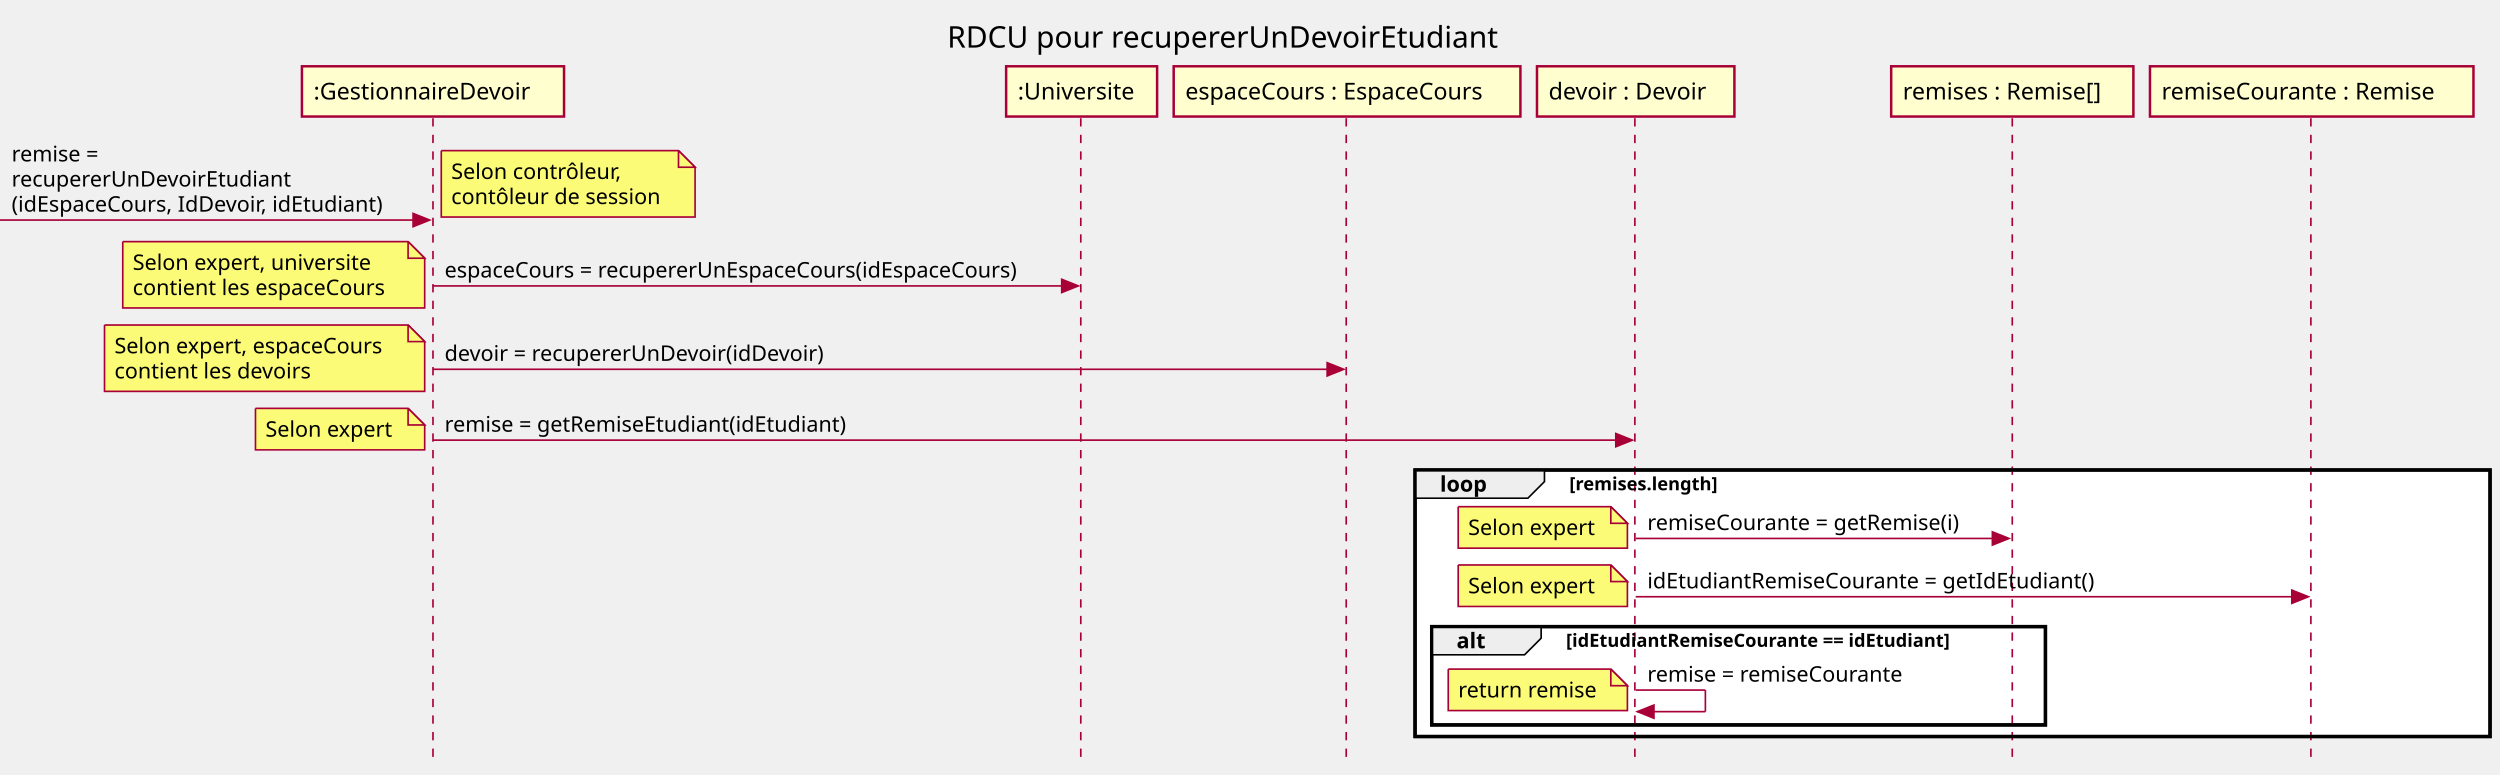
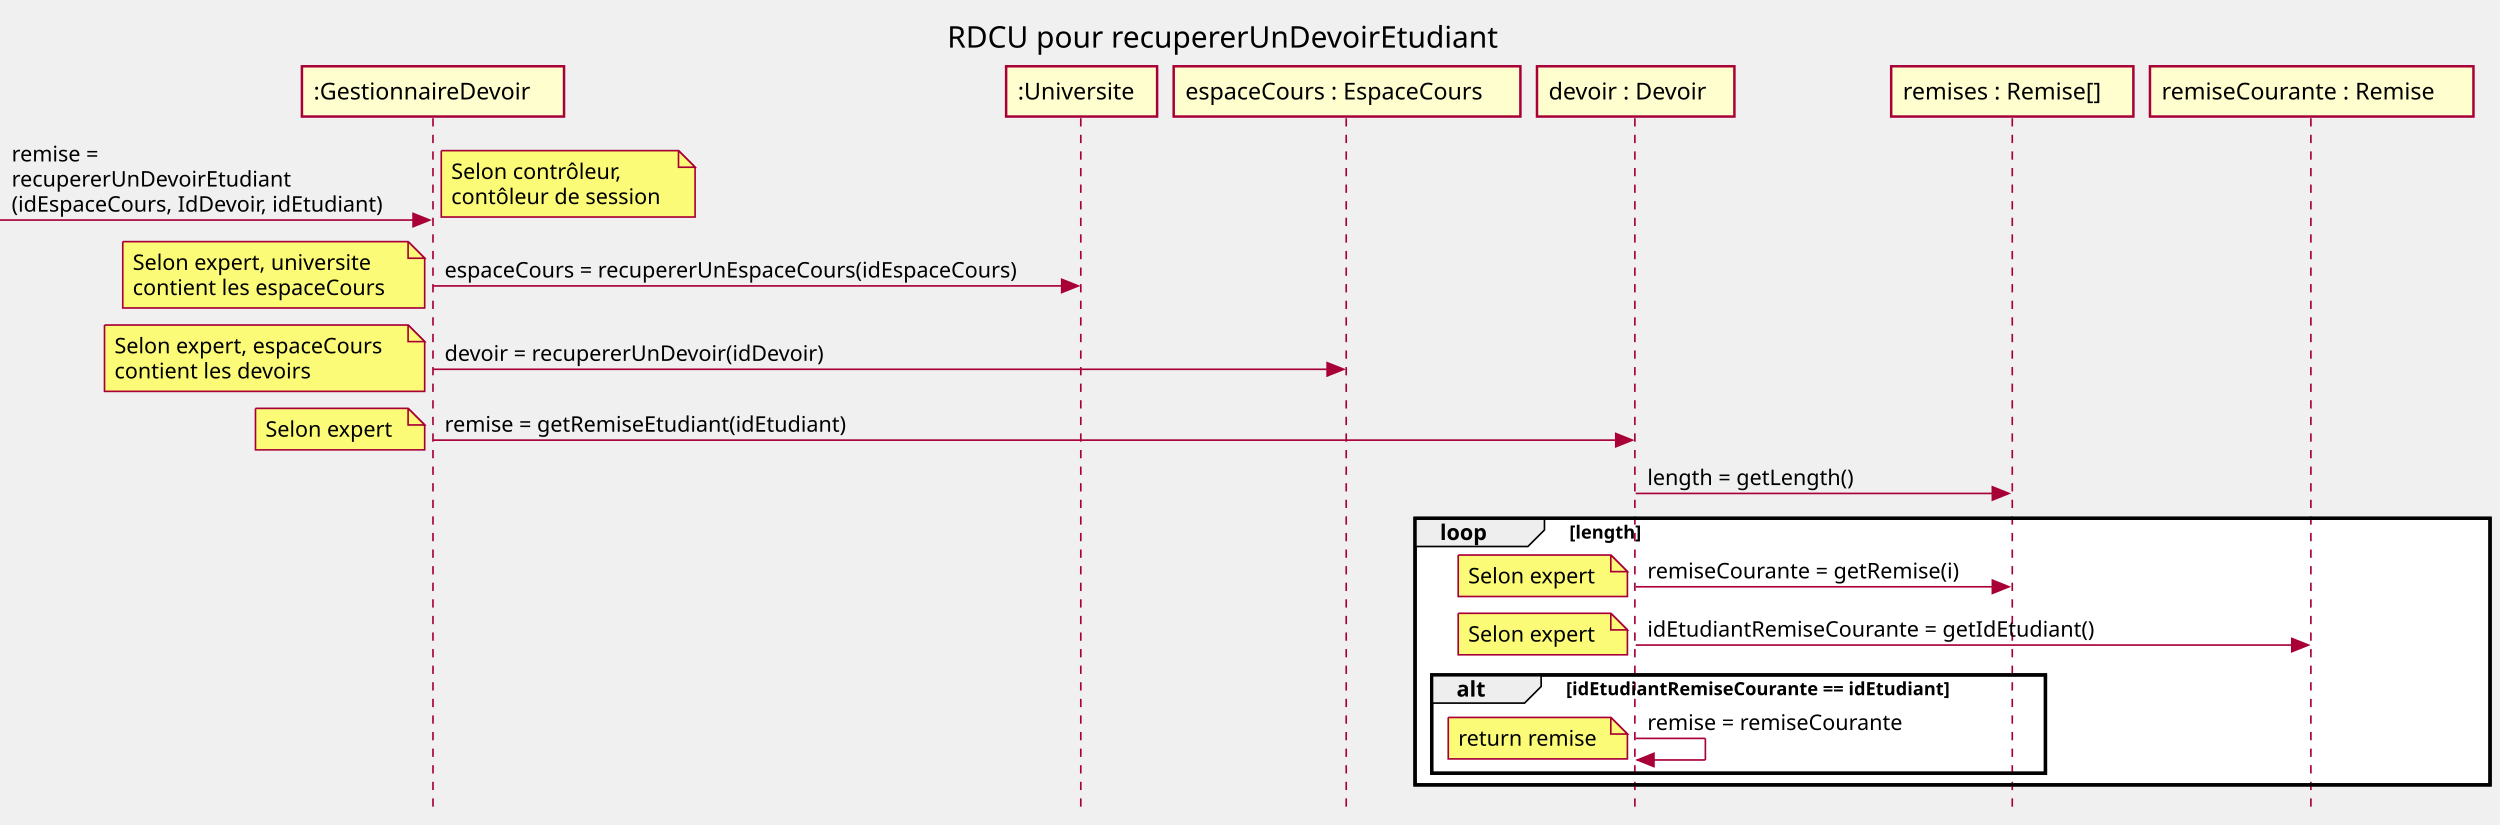
- <svg xmlns="http://www.w3.org/2000/svg" contentScriptType="application/ecmascript" contentStyleType="text/css" height="467px" preserveAspectRatio="none" style="width:1507px;height:467px;background:#FFFFFF;" version="1.1" viewBox="0 0 1507 467" width="1507px" zoomAndPan="magnify">
+ <svg xmlns="http://www.w3.org/2000/svg" contentScriptType="application/ecmascript" contentStyleType="text/css" height="497px" preserveAspectRatio="none" style="width:1507px;height:497px;background:#FFFFFF;" version="1.1" viewBox="0 0 1507 497" width="1507px" zoomAndPan="magnify">
  <defs />
  <g>
    <text fill="#000000" font-family="Verdana" font-size="18" lengthAdjust="spacing" textLength="369" x="571" y="28.708">RDCU pour recupererUnDevoirEtudiant</text>
-     <rect fill="#FFFFFF" height="160.664" style="stroke:#000000;stroke-width:2.0;" width="648" x="853" y="283.312" />
-     <rect fill="#FFFFFF" height="59.266" style="stroke:#000000;stroke-width:2.0;" width="370" x="863" y="377.711" />
-     <line style="stroke:#A80036;stroke-width:1.0;stroke-dasharray:5.0,5.0;" x1="261" x2="261" y1="71.25" y2="460.977" />
-     <line style="stroke:#A80036;stroke-width:1.0;stroke-dasharray:5.0,5.0;" x1="651.5" x2="651.5" y1="71.25" y2="460.977" />
-     <line style="stroke:#A80036;stroke-width:1.0;stroke-dasharray:5.0,5.0;" x1="811.5" x2="811.5" y1="71.25" y2="460.977" />
-     <line style="stroke:#A80036;stroke-width:1.0;stroke-dasharray:5.0,5.0;" x1="985.5" x2="985.5" y1="71.25" y2="460.977" />
-     <line style="stroke:#A80036;stroke-width:1.0;stroke-dasharray:5.0,5.0;" x1="1213" x2="1213" y1="71.25" y2="460.977" />
-     <line style="stroke:#A80036;stroke-width:1.0;stroke-dasharray:5.0,5.0;" x1="1393" x2="1393" y1="71.25" y2="460.977" />
+     <rect fill="#FFFFFF" height="160.664" style="stroke:#000000;stroke-width:2.0;" width="648" x="853" y="312.445" />
+     <rect fill="#FFFFFF" height="59.266" style="stroke:#000000;stroke-width:2.0;" width="370" x="863" y="406.844" />
+     <line style="stroke:#A80036;stroke-width:1.0;stroke-dasharray:5.0,5.0;" x1="261" x2="261" y1="71.25" y2="490.109" />
+     <line style="stroke:#A80036;stroke-width:1.0;stroke-dasharray:5.0,5.0;" x1="651.5" x2="651.5" y1="71.25" y2="490.109" />
+     <line style="stroke:#A80036;stroke-width:1.0;stroke-dasharray:5.0,5.0;" x1="811.5" x2="811.5" y1="71.25" y2="490.109" />
+     <line style="stroke:#A80036;stroke-width:1.0;stroke-dasharray:5.0,5.0;" x1="985.5" x2="985.5" y1="71.25" y2="490.109" />
+     <line style="stroke:#A80036;stroke-width:1.0;stroke-dasharray:5.0,5.0;" x1="1213" x2="1213" y1="71.25" y2="490.109" />
+     <line style="stroke:#A80036;stroke-width:1.0;stroke-dasharray:5.0,5.0;" x1="1393" x2="1393" y1="71.25" y2="490.109" />
    <rect fill="#FEFECE" height="30.297" style="stroke:#A80036;stroke-width:1.5;" width="158" x="182" y="39.953" />
    <text fill="#000000" font-family="Verdana" font-size="14" lengthAdjust="spacing" textLength="144" x="189" y="59.948">:GestionnaireDevoir</text>
    <rect fill="#FEFECE" height="30.297" style="stroke:#A80036;stroke-width:1.5;" width="91" x="606.5" y="39.953" />
    <text fill="#000000" font-family="Verdana" font-size="14" lengthAdjust="spacing" textLength="77" x="613.5" y="59.948">:Universite</text>
    <rect fill="#FEFECE" height="30.297" style="stroke:#A80036;stroke-width:1.5;" width="209" x="707.5" y="39.953" />
    <text fill="#000000" font-family="Verdana" font-size="14" lengthAdjust="spacing" textLength="195" x="714.5" y="59.948">espaceCours : EspaceCours</text>
    <rect fill="#FEFECE" height="30.297" style="stroke:#A80036;stroke-width:1.5;" width="119" x="926.5" y="39.953" />
    <text fill="#000000" font-family="Verdana" font-size="14" lengthAdjust="spacing" textLength="105" x="933.5" y="59.948">devoir : Devoir</text>
    <rect fill="#FEFECE" height="30.297" style="stroke:#A80036;stroke-width:1.5;" width="146" x="1140" y="39.953" />
    <text fill="#000000" font-family="Verdana" font-size="14" lengthAdjust="spacing" textLength="132" x="1147" y="59.948">remises : Remise[]</text>
    <rect fill="#FEFECE" height="30.297" style="stroke:#A80036;stroke-width:1.5;" width="195" x="1296" y="39.953" />
    <text fill="#000000" font-family="Verdana" font-size="14" lengthAdjust="spacing" textLength="181" x="1303" y="59.948">remiseCourante : Remise</text>
    <polygon fill="#A80036" points="249,128.648,259,132.648,249,136.648" style="stroke:#A80036;stroke-width:1.0;" />
    <line style="stroke:#A80036;stroke-width:1.0;" x1="0" x2="255" y1="132.648" y2="132.648" />
    <text fill="#000000" font-family="Verdana" font-size="13" lengthAdjust="spacing" textLength="58" x="7" y="97.317">remise =</text>
    <text fill="#000000" font-family="Verdana" font-size="13" lengthAdjust="spacing" textLength="174" x="7" y="112.45">recupererUnDevoirEtudiant</text>
    <text fill="#000000" font-family="Verdana" font-size="13" lengthAdjust="spacing" textLength="237" x="7" y="127.582">(idEspaceCours, IdDevoir, idEtudiant)</text>
    <path d="M266,90.816 L266,130.816 L419,130.816 L419,100.816 L409,90.816 L266,90.816 " fill="#FBFB77" style="stroke:#A80036;stroke-width:1.0;" />
    <path d="M409,90.816 L409,100.816 L419,100.816 L409,90.816 " fill="#FBFB77" style="stroke:#A80036;stroke-width:1.0;" />
    <text fill="#000000" font-family="Verdana" font-size="13" lengthAdjust="spacing" textLength="108" x="272" y="107.883">Selon contrôleur,</text>
    <text fill="#000000" font-family="Verdana" font-size="13" lengthAdjust="spacing" textLength="132" x="272" y="123.016">contôleur de session</text>
    <polygon fill="#A80036" points="640,168.348,650,172.348,640,176.348" style="stroke:#A80036;stroke-width:1.0;" />
    <line style="stroke:#A80036;stroke-width:1.0;" x1="261" x2="646" y1="172.348" y2="172.348" />
    <text fill="#000000" font-family="Verdana" font-size="13" lengthAdjust="spacing" textLength="367" x="268" y="167.282">espaceCours = recupererUnEspaceCours(idEspaceCours)</text>
    <path d="M74,145.648 L74,185.648 L256,185.648 L256,155.648 L246,145.648 L74,145.648 " fill="#FBFB77" style="stroke:#A80036;stroke-width:1.0;" />
    <path d="M246,145.648 L246,155.648 L256,155.648 L246,145.648 " fill="#FBFB77" style="stroke:#A80036;stroke-width:1.0;" />
    <text fill="#000000" font-family="Verdana" font-size="13" lengthAdjust="spacing" textLength="152" x="80" y="162.715">Selon expert, universite</text>
    <text fill="#000000" font-family="Verdana" font-size="13" lengthAdjust="spacing" textLength="161" x="80" y="177.848">contient les espaceCours</text>
    <polygon fill="#A80036" points="800,218.613,810,222.613,800,226.613" style="stroke:#A80036;stroke-width:1.0;" />
    <line style="stroke:#A80036;stroke-width:1.0;" x1="261" x2="806" y1="222.613" y2="222.613" />
    <text fill="#000000" font-family="Verdana" font-size="13" lengthAdjust="spacing" textLength="242" x="268" y="217.547">devoir = recupererUnDevoir(idDevoir)</text>
    <path d="M63,195.914 L63,235.914 L256,235.914 L256,205.914 L246,195.914 L63,195.914 " fill="#FBFB77" style="stroke:#A80036;stroke-width:1.0;" />
    <path d="M246,195.914 L246,205.914 L256,205.914 L246,195.914 " fill="#FBFB77" style="stroke:#A80036;stroke-width:1.0;" />
    <text fill="#000000" font-family="Verdana" font-size="13" lengthAdjust="spacing" textLength="172" x="69" y="212.981">Selon expert, espaceCours</text>
    <text fill="#000000" font-family="Verdana" font-size="13" lengthAdjust="spacing" textLength="125" x="69" y="228.114">contient les devoirs</text>
    <polygon fill="#A80036" points="974,261.312,984,265.312,974,269.312" style="stroke:#A80036;stroke-width:1.0;" />
    <line style="stroke:#A80036;stroke-width:1.0;" x1="261" x2="980" y1="265.312" y2="265.312" />
    <text fill="#000000" font-family="Verdana" font-size="13" lengthAdjust="spacing" textLength="258" x="268" y="260.247">remise = getRemiseEtudiant(idEtudiant)</text>
    <path d="M154,246.18 L154,271.18 L256,271.18 L256,256.18 L246,246.18 L154,246.18 " fill="#FBFB77" style="stroke:#A80036;stroke-width:1.0;" />
    <path d="M246,246.18 L246,256.18 L256,256.18 L246,246.18 " fill="#FBFB77" style="stroke:#A80036;stroke-width:1.0;" />
    <text fill="#000000" font-family="Verdana" font-size="13" lengthAdjust="spacing" textLength="81" x="160" y="263.247">Selon expert</text>
-     <path d="M853,283.312 L931,283.312 L931,290.312 L921,300.312 L853,300.312 L853,283.312 " fill="#EEEEEE" style="stroke:#000000;stroke-width:1.0;" />
-     <rect fill="none" height="160.664" style="stroke:#000000;stroke-width:2.0;" width="648" x="853" y="283.312" />
-     <text fill="#000000" font-family="Verdana" font-size="13" font-weight="bold" lengthAdjust="spacing" textLength="33" x="868" y="296.379">loop</text>
-     <text fill="#000000" font-family="Verdana" font-size="11" font-weight="bold" lengthAdjust="spacing" textLength="109" x="946" y="295.523">[remises.length]</text>
-     <polygon fill="#A80036" points="1201,320.578,1211,324.578,1201,328.578" style="stroke:#A80036;stroke-width:1.0;" />
-     <line style="stroke:#A80036;stroke-width:1.0;" x1="986" x2="1207" y1="324.578" y2="324.578" />
-     <text fill="#000000" font-family="Verdana" font-size="13" lengthAdjust="spacing" textLength="203" x="993" y="319.512">remiseCourante = getRemise(i)</text>
-     <path d="M879,305.445 L879,330.445 L981,330.445 L981,315.445 L971,305.445 L879,305.445 " fill="#FBFB77" style="stroke:#A80036;stroke-width:1.0;" />
-     <path d="M971,305.445 L971,315.445 L981,315.445 L971,305.445 " fill="#FBFB77" style="stroke:#A80036;stroke-width:1.0;" />
-     <text fill="#000000" font-family="Verdana" font-size="13" lengthAdjust="spacing" textLength="81" x="885" y="322.512">Selon expert</text>
-     <polygon fill="#A80036" points="1381.5,355.711,1391.5,359.711,1381.5,363.711" style="stroke:#A80036;stroke-width:1.0;" />
-     <line style="stroke:#A80036;stroke-width:1.0;" x1="986" x2="1387.5" y1="359.711" y2="359.711" />
-     <text fill="#000000" font-family="Verdana" font-size="13" lengthAdjust="spacing" textLength="284" x="993" y="354.645">idEtudiantRemiseCourante = getIdEtudiant()</text>
-     <path d="M879,340.578 L879,365.578 L981,365.578 L981,350.578 L971,340.578 L879,340.578 " fill="#FBFB77" style="stroke:#A80036;stroke-width:1.0;" />
-     <path d="M971,340.578 L971,350.578 L981,350.578 L971,340.578 " fill="#FBFB77" style="stroke:#A80036;stroke-width:1.0;" />
-     <text fill="#000000" font-family="Verdana" font-size="13" lengthAdjust="spacing" textLength="81" x="885" y="357.645">Selon expert</text>
-     <path d="M863,377.711 L929,377.711 L929,384.711 L919,394.711 L863,394.711 L863,377.711 " fill="#EEEEEE" style="stroke:#000000;stroke-width:1.0;" />
-     <rect fill="none" height="59.266" style="stroke:#000000;stroke-width:2.0;" width="370" x="863" y="377.711" />
-     <text fill="#000000" font-family="Verdana" font-size="13" font-weight="bold" lengthAdjust="spacing" textLength="21" x="878" y="390.778">alt</text>
-     <text fill="#000000" font-family="Verdana" font-size="11" font-weight="bold" lengthAdjust="spacing" textLength="284" x="944" y="389.921">[idEtudiantRemiseCourante == idEtudiant]</text>
-     <line style="stroke:#A80036;stroke-width:1.0;" x1="986" x2="1028" y1="415.977" y2="415.977" />
-     <line style="stroke:#A80036;stroke-width:1.0;" x1="1028" x2="1028" y1="415.977" y2="428.977" />
-     <line style="stroke:#A80036;stroke-width:1.0;" x1="987" x2="1028" y1="428.977" y2="428.977" />
-     <polygon fill="#A80036" points="997,424.977,987,428.977,997,432.977" style="stroke:#A80036;stroke-width:1.0;" />
-     <text fill="#000000" font-family="Verdana" font-size="13" lengthAdjust="spacing" textLength="165" x="993" y="410.911">remise = remiseCourante</text>
-     <path d="M873,403.344 L873,428.344 L981,428.344 L981,413.344 L971,403.344 L873,403.344 " fill="#FBFB77" style="stroke:#A80036;stroke-width:1.0;" />
-     <path d="M971,403.344 L971,413.344 L981,413.344 L971,403.344 " fill="#FBFB77" style="stroke:#A80036;stroke-width:1.0;" />
-     <text fill="#000000" font-family="Verdana" font-size="13" lengthAdjust="spacing" textLength="87" x="879" y="420.411">return remise</text>
+     <polygon fill="#A80036" points="1201,293.445,1211,297.445,1201,301.445" style="stroke:#A80036;stroke-width:1.0;" />
+     <line style="stroke:#A80036;stroke-width:1.0;" x1="986" x2="1207" y1="297.445" y2="297.445" />
+     <text fill="#000000" font-family="Verdana" font-size="13" lengthAdjust="spacing" textLength="133" x="993" y="292.379">length = getLength()</text>
+     <path d="M853,312.445 L931,312.445 L931,319.445 L921,329.445 L853,329.445 L853,312.445 " fill="#EEEEEE" style="stroke:#000000;stroke-width:1.0;" />
+     <rect fill="none" height="160.664" style="stroke:#000000;stroke-width:2.0;" width="648" x="853" y="312.445" />
+     <text fill="#000000" font-family="Verdana" font-size="13" font-weight="bold" lengthAdjust="spacing" textLength="33" x="868" y="325.512">loop</text>
+     <text fill="#000000" font-family="Verdana" font-size="11" font-weight="bold" lengthAdjust="spacing" textLength="53" x="946" y="324.656">[length]</text>
+     <polygon fill="#A80036" points="1201,349.711,1211,353.711,1201,357.711" style="stroke:#A80036;stroke-width:1.0;" />
+     <line style="stroke:#A80036;stroke-width:1.0;" x1="986" x2="1207" y1="353.711" y2="353.711" />
+     <text fill="#000000" font-family="Verdana" font-size="13" lengthAdjust="spacing" textLength="203" x="993" y="348.645">remiseCourante = getRemise(i)</text>
+     <path d="M879,334.578 L879,359.578 L981,359.578 L981,344.578 L971,334.578 L879,334.578 " fill="#FBFB77" style="stroke:#A80036;stroke-width:1.0;" />
+     <path d="M971,334.578 L971,344.578 L981,344.578 L971,334.578 " fill="#FBFB77" style="stroke:#A80036;stroke-width:1.0;" />
+     <text fill="#000000" font-family="Verdana" font-size="13" lengthAdjust="spacing" textLength="81" x="885" y="351.645">Selon expert</text>
+     <polygon fill="#A80036" points="1381.5,384.844,1391.5,388.844,1381.5,392.844" style="stroke:#A80036;stroke-width:1.0;" />
+     <line style="stroke:#A80036;stroke-width:1.0;" x1="986" x2="1387.5" y1="388.844" y2="388.844" />
+     <text fill="#000000" font-family="Verdana" font-size="13" lengthAdjust="spacing" textLength="284" x="993" y="383.778">idEtudiantRemiseCourante = getIdEtudiant()</text>
+     <path d="M879,369.711 L879,394.711 L981,394.711 L981,379.711 L971,369.711 L879,369.711 " fill="#FBFB77" style="stroke:#A80036;stroke-width:1.0;" />
+     <path d="M971,369.711 L971,379.711 L981,379.711 L971,369.711 " fill="#FBFB77" style="stroke:#A80036;stroke-width:1.0;" />
+     <text fill="#000000" font-family="Verdana" font-size="13" lengthAdjust="spacing" textLength="81" x="885" y="386.778">Selon expert</text>
+     <path d="M863,406.844 L929,406.844 L929,413.844 L919,423.844 L863,423.844 L863,406.844 " fill="#EEEEEE" style="stroke:#000000;stroke-width:1.0;" />
+     <rect fill="none" height="59.266" style="stroke:#000000;stroke-width:2.0;" width="370" x="863" y="406.844" />
+     <text fill="#000000" font-family="Verdana" font-size="13" font-weight="bold" lengthAdjust="spacing" textLength="21" x="878" y="419.911">alt</text>
+     <text fill="#000000" font-family="Verdana" font-size="11" font-weight="bold" lengthAdjust="spacing" textLength="284" x="944" y="419.054">[idEtudiantRemiseCourante == idEtudiant]</text>
+     <line style="stroke:#A80036;stroke-width:1.0;" x1="986" x2="1028" y1="445.109" y2="445.109" />
+     <line style="stroke:#A80036;stroke-width:1.0;" x1="1028" x2="1028" y1="445.109" y2="458.109" />
+     <line style="stroke:#A80036;stroke-width:1.0;" x1="987" x2="1028" y1="458.109" y2="458.109" />
+     <polygon fill="#A80036" points="997,454.109,987,458.109,997,462.109" style="stroke:#A80036;stroke-width:1.0;" />
+     <text fill="#000000" font-family="Verdana" font-size="13" lengthAdjust="spacing" textLength="165" x="993" y="440.043">remise = remiseCourante</text>
+     <path d="M873,432.477 L873,457.477 L981,457.477 L981,442.477 L971,432.477 L873,432.477 " fill="#FBFB77" style="stroke:#A80036;stroke-width:1.0;" />
+     <path d="M971,432.477 L971,442.477 L981,442.477 L971,432.477 " fill="#FBFB77" style="stroke:#A80036;stroke-width:1.0;" />
+     <text fill="#000000" font-family="Verdana" font-size="13" lengthAdjust="spacing" textLength="87" x="879" y="449.543">return remise</text>
  </g>
</svg>
